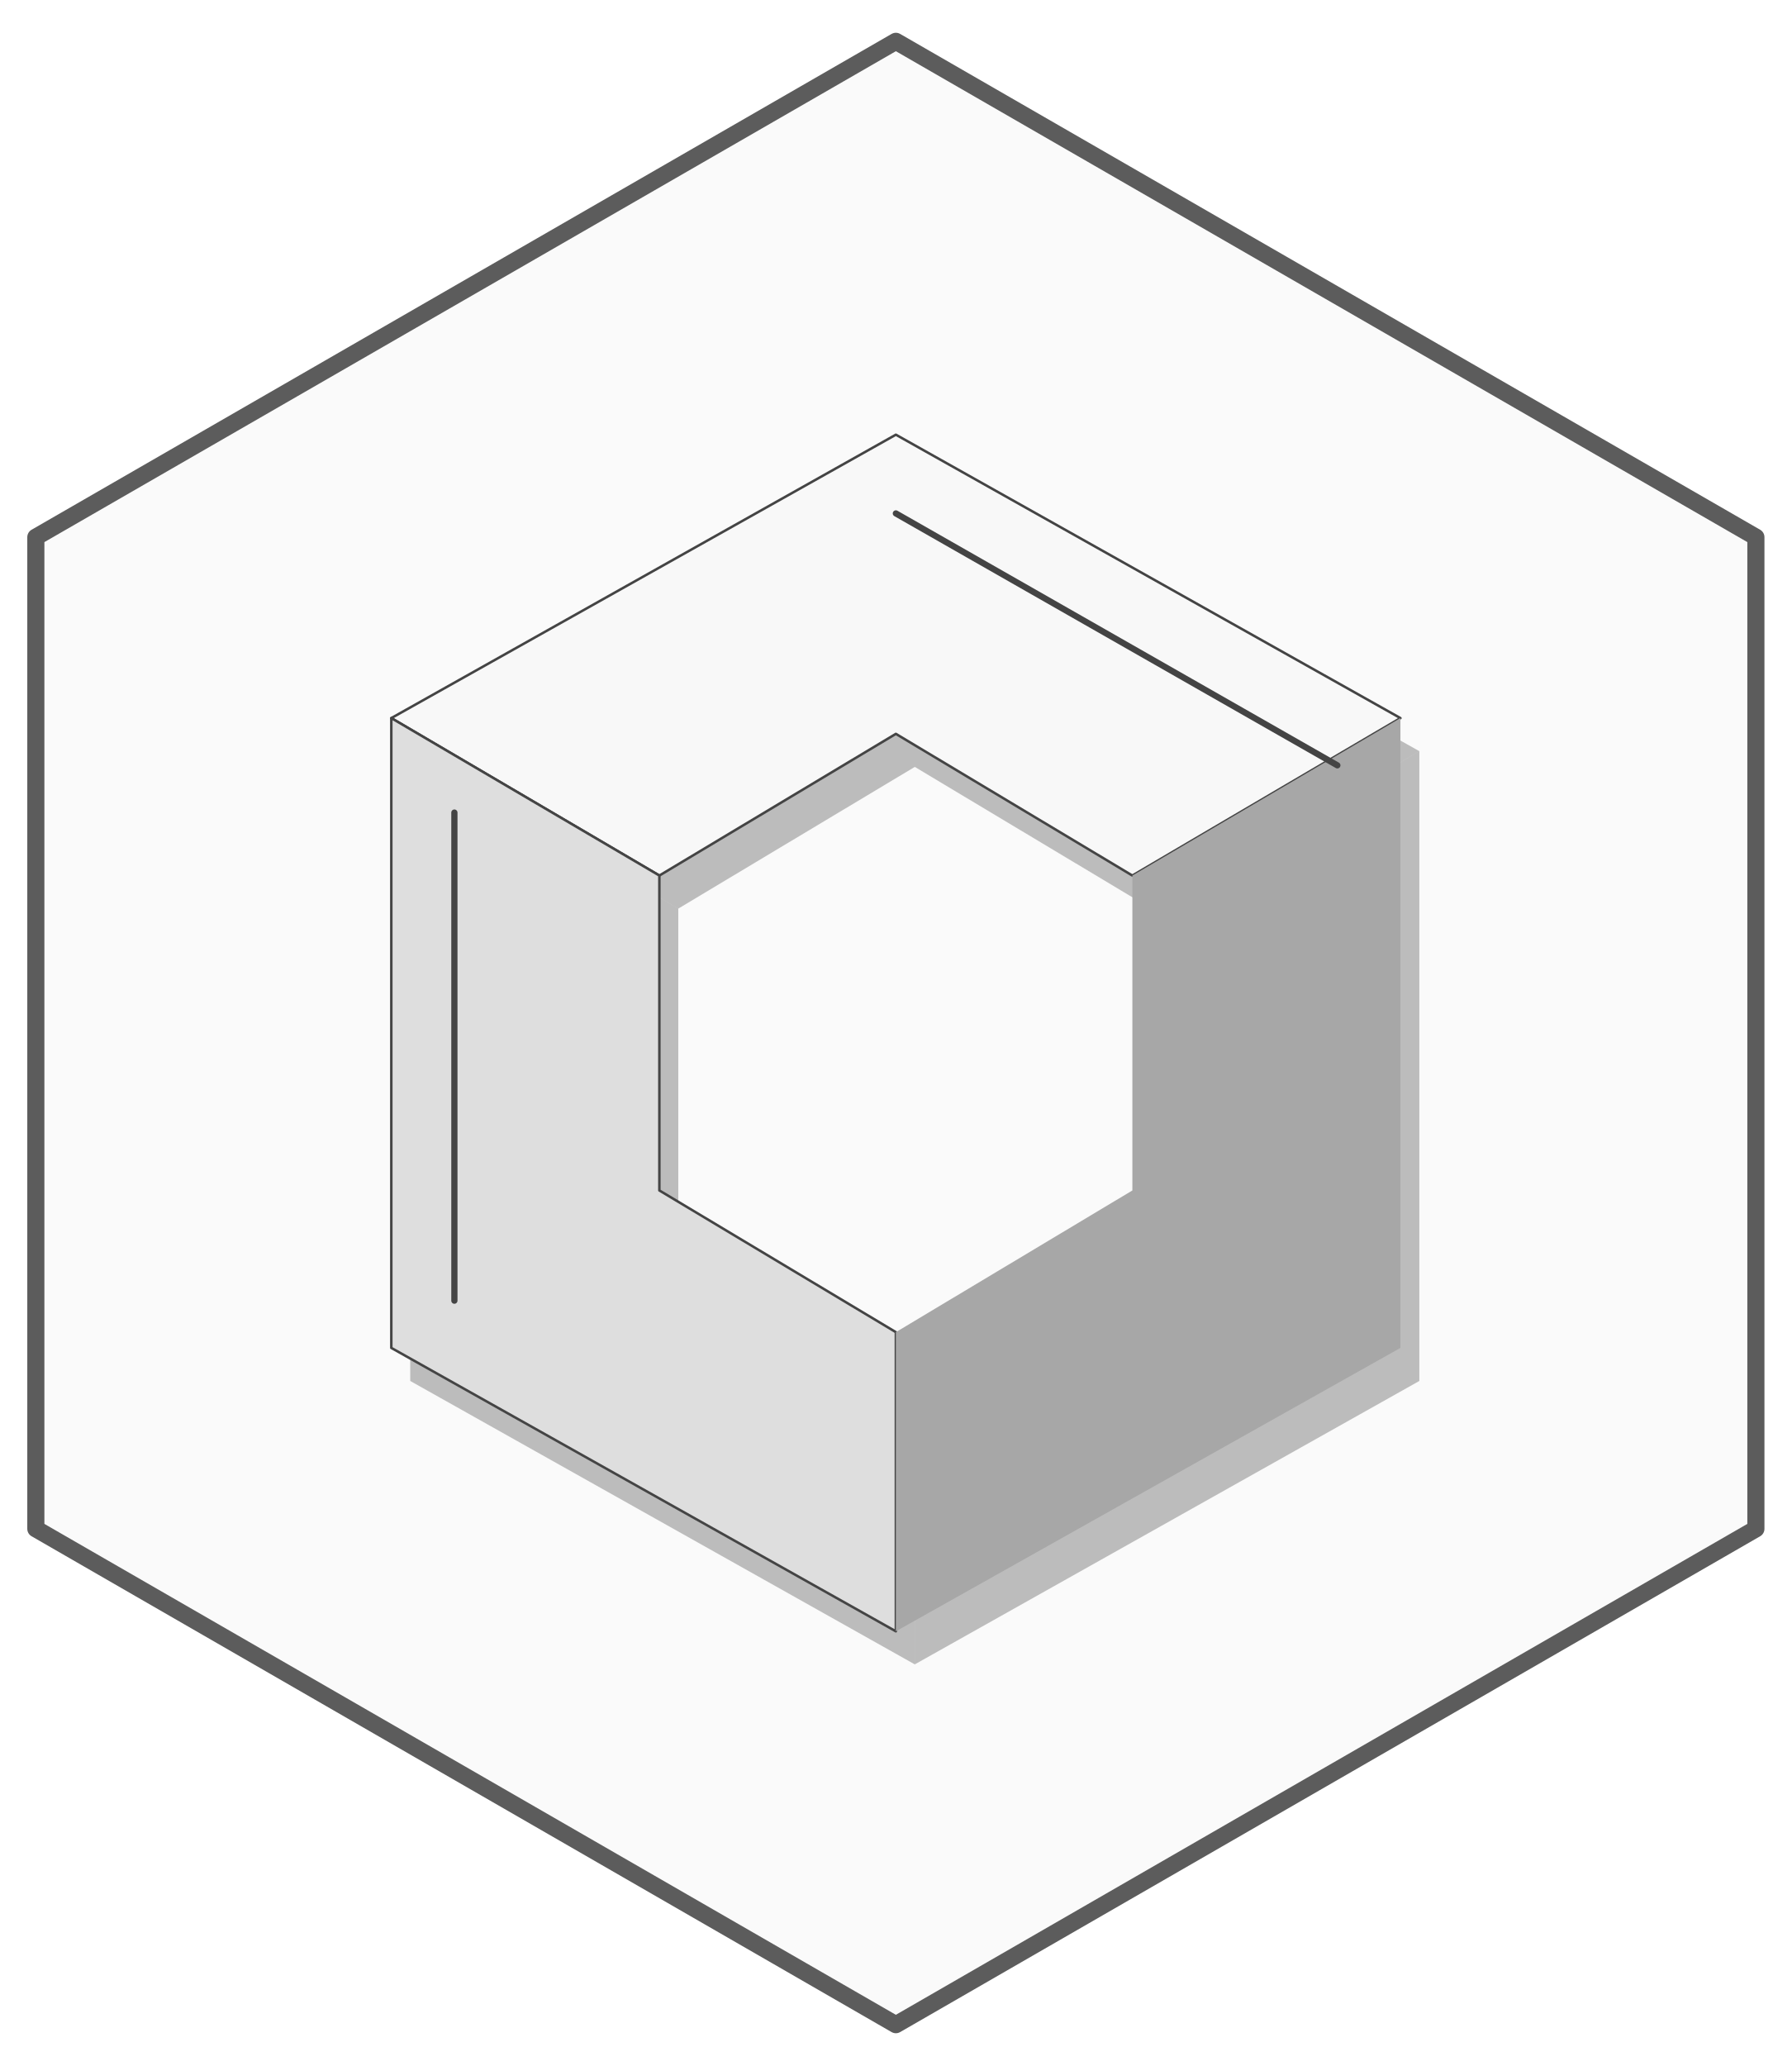
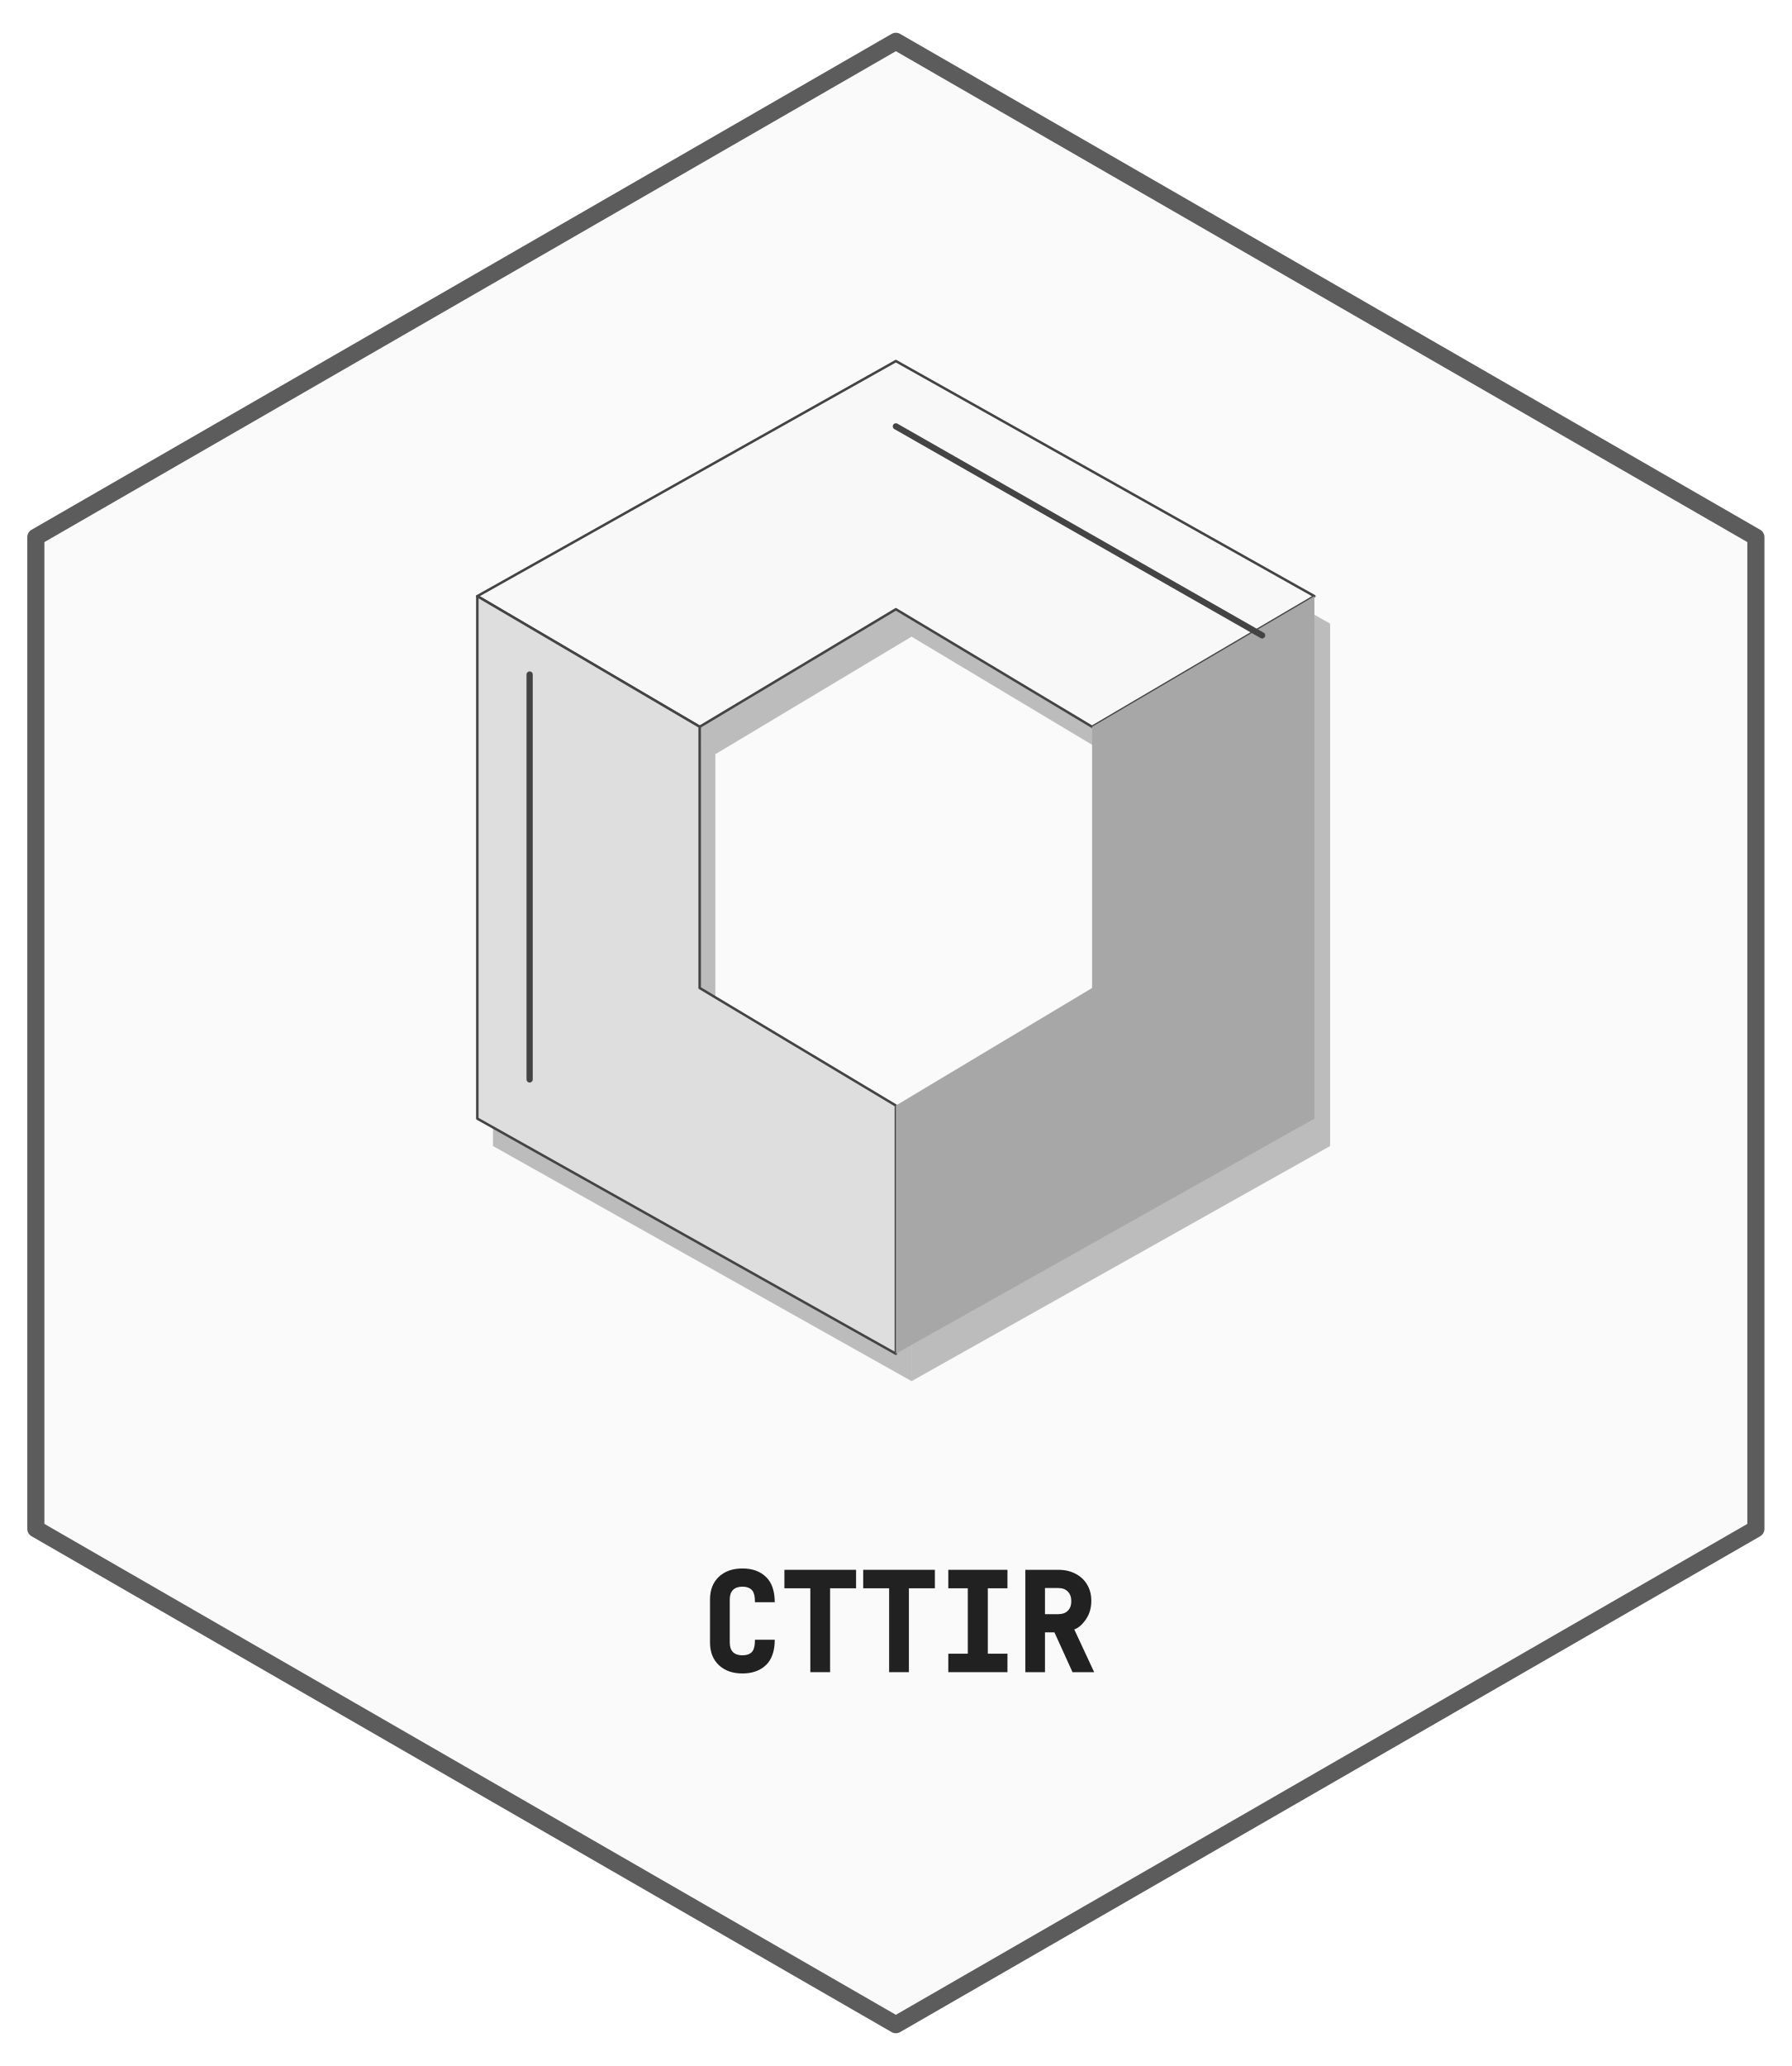
- <svg xmlns="http://www.w3.org/2000/svg" width="432pt" height="498pt" viewBox="0 0 432 498">
+ <svg xmlns="http://www.w3.org/2000/svg" xmlns:xlink="http://www.w3.org/1999/xlink" width="432" height="498" viewBox="0 0 432 498">
+   <defs>
+     <g>
+       <g id="glyph-0-0">
+         <path d="M 10.516 0.312 C 8.141 0.312 6.238 -0.359 4.812 -1.703 C 3.395 -3.055 2.688 -4.875 2.688 -7.156 L 2.688 -17.516 C 2.688 -19.816 3.395 -21.641 4.812 -22.984 C 6.238 -24.328 8.141 -25 10.516 -25 C 12.867 -25 14.754 -24.32 16.172 -22.969 C 17.586 -21.613 18.297 -19.578 18.297 -16.859 L 13.531 -16.859 C 13.531 -18.328 13.27 -19.316 12.75 -19.828 C 12.227 -20.348 11.484 -20.609 10.516 -20.609 C 9.516 -20.609 8.754 -20.348 8.234 -19.828 C 7.711 -19.316 7.453 -18.547 7.453 -17.516 L 7.453 -7.156 C 7.453 -6.125 7.711 -5.348 8.234 -4.828 C 8.754 -4.316 9.516 -4.062 10.516 -4.062 C 11.484 -4.062 12.227 -4.316 12.75 -4.828 C 13.27 -5.348 13.531 -6.344 13.531 -7.812 L 18.297 -7.812 C 18.297 -5.094 17.586 -3.055 16.172 -1.703 C 14.754 -0.359 12.867 0.312 10.516 0.312 Z M 10.516 0.312 " />
+       </g>
+       <g id="glyph-0-1">
+         <path d="M 7.875 0 L 7.875 -20.219 L 1.625 -20.219 L 1.625 -24.672 L 18.906 -24.672 L 18.906 -20.219 L 12.641 -20.219 L 12.641 0 Z M 7.875 0 " />
+       </g>
+       <g id="glyph-0-2">
+         <path d="M 3.141 0 L 3.141 -4.453 L 7.844 -4.453 L 7.844 -20.219 L 3.141 -20.219 L 3.141 -24.672 L 17.406 -24.672 L 17.406 -20.219 L 12.672 -20.219 L 12.672 -4.453 L 17.406 -4.453 L 17.406 0 Z M 3.141 0 " />
+       </g>
+       <g id="glyph-0-3">
+         <path d="M 2.719 0 L 2.719 -24.672 L 10.672 -24.672 C 12.223 -24.672 13.598 -24.359 14.797 -23.734 C 16.004 -23.117 16.941 -22.25 17.609 -21.125 C 18.285 -20 18.625 -18.68 18.625 -17.172 C 18.625 -15.473 18.188 -13.988 17.312 -12.719 C 16.445 -11.457 15.516 -10.648 14.516 -10.297 L 19.312 0 L 14.094 0 L 9.734 -9.594 L 7.453 -9.594 L 7.453 0 Z M 7.453 -13.984 L 10.672 -13.984 C 11.648 -13.984 12.414 -14.258 12.969 -14.812 C 13.52 -15.363 13.797 -16.129 13.797 -17.109 C 13.797 -18.098 13.516 -18.875 12.953 -19.438 C 12.391 -20 11.629 -20.281 10.672 -20.281 L 7.453 -20.281 Z M 7.453 -13.984 " />
+       </g>
+     </g>
+   </defs>
  <path fill-rule="nonzero" fill="rgb(98.039%, 98.039%, 98.039%)" fill-opacity="1" stroke-width="4.125" stroke-linecap="round" stroke-linejoin="round" stroke="rgb(36.078%, 36.078%, 36.078%)" stroke-opacity="1" stroke-miterlimit="10" d="M 216 9.961 L 423.359 129.48 L 423.359 368.52 L 216 488.039 L 8.641 368.52 L 8.641 129.48 Z M 216 9.961 " />
-   <path fill-rule="nonzero" fill="rgb(1.961%, 1.961%, 1.961%)" fill-opacity="0.251" d="M 220.562 112.75 L 342.215 181.066 L 277.586 219.016 L 220.562 184.859 L 163.539 219.016 L 98.91 181.066 Z M 220.562 112.75 " />
-   <path fill-rule="nonzero" fill="rgb(97.255%, 97.255%, 97.255%)" fill-opacity="1" stroke-width="0.6" stroke-linecap="round" stroke-linejoin="round" stroke="rgb(26.667%, 26.667%, 26.667%)" stroke-opacity="1" stroke-miterlimit="10" d="M 216 104.781 L 337.652 173.094 L 273.023 211.047 L 216 176.891 L 158.977 211.047 L 94.348 173.094 Z M 216 104.781 " />
-   <path fill-rule="nonzero" fill="rgb(1.961%, 1.961%, 1.961%)" fill-opacity="0.251" d="M 98.91 181.066 L 163.539 219.016 L 163.539 294.922 L 220.562 329.082 L 220.562 401.191 L 98.91 332.875 Z M 98.91 181.066 " />
-   <path fill-rule="nonzero" fill="rgb(87.059%, 87.059%, 87.059%)" fill-opacity="1" stroke-width="0.6" stroke-linecap="round" stroke-linejoin="round" stroke="rgb(26.667%, 26.667%, 26.667%)" stroke-opacity="1" stroke-miterlimit="10" d="M 94.348 173.094 L 158.977 211.047 L 158.977 286.953 L 216 321.109 L 216 393.219 L 94.348 324.906 Z M 94.348 173.094 " />
-   <path fill-rule="nonzero" fill="rgb(1.961%, 1.961%, 1.961%)" fill-opacity="0.251" d="M 220.562 401.191 L 220.562 329.082 L 277.586 294.922 L 277.586 219.016 L 342.215 181.066 L 342.215 332.875 Z M 220.562 401.191 " />
-   <path fill-rule="nonzero" fill="rgb(65.49%, 65.49%, 65.49%)" fill-opacity="1" d="M 216 393.219 L 216 321.109 L 273.023 286.953 L 273.023 211.047 L 337.652 173.094 L 337.652 324.906 Z M 216 393.219 " />
-   <path fill-rule="nonzero" fill="rgb(98.039%, 98.039%, 98.039%)" fill-opacity="1" d="M 216 193.969 L 168.262 221.484 L 168.262 276.516 L 216 304.031 L 263.738 276.516 L 263.738 221.484 Z M 216 193.969 " />
-   <path fill="none" stroke-width="1.5" stroke-linecap="round" stroke-linejoin="round" stroke="rgb(26.667%, 26.667%, 26.667%)" stroke-opacity="1" stroke-miterlimit="10" d="M 216 123.758 L 322.445 184.48 " />
-   <path fill="none" stroke-width="1.5" stroke-linecap="round" stroke-linejoin="round" stroke="rgb(26.667%, 26.667%, 26.667%)" stroke-opacity="1" stroke-miterlimit="10" d="M 109.555 195.867 L 109.555 313.52 " />
+   <path fill-rule="nonzero" fill="rgb(1.961%, 1.961%, 1.961%)" fill-opacity="0.251" d="M 219.785 93.645 L 320.699 150.316 L 267.09 181.797 L 219.785 153.465 L 172.48 181.797 L 118.867 150.316 Z M 219.785 93.645 " />
+   <path fill-rule="nonzero" fill="rgb(97.255%, 97.255%, 97.255%)" fill-opacity="1" stroke-width="0.6" stroke-linecap="round" stroke-linejoin="round" stroke="rgb(26.667%, 26.667%, 26.667%)" stroke-opacity="1" stroke-miterlimit="10" d="M 216 87.031 L 316.914 143.703 L 263.305 175.188 L 216 146.852 L 168.695 175.188 L 115.086 143.703 Z M 216 87.031 " />
+   <path fill-rule="nonzero" fill="rgb(1.961%, 1.961%, 1.961%)" fill-opacity="0.251" d="M 118.867 150.316 L 172.48 181.797 L 172.48 244.766 L 219.785 273.102 L 219.785 332.918 L 118.867 276.25 Z M 118.867 150.316 " />
+   <path fill-rule="nonzero" fill="rgb(87.059%, 87.059%, 87.059%)" fill-opacity="1" stroke-width="0.6" stroke-linecap="round" stroke-linejoin="round" stroke="rgb(26.667%, 26.667%, 26.667%)" stroke-opacity="1" stroke-miterlimit="10" d="M 115.086 143.703 L 168.695 175.188 L 168.695 238.152 L 216 266.488 L 216 326.309 L 115.086 269.637 Z M 115.086 143.703 " />
+   <path fill-rule="nonzero" fill="rgb(1.961%, 1.961%, 1.961%)" fill-opacity="0.251" d="M 219.785 332.918 L 219.785 273.102 L 267.09 244.766 L 267.09 181.797 L 320.699 150.316 L 320.699 276.25 Z M 219.785 332.918 " />
+   <path fill-rule="nonzero" fill="rgb(65.49%, 65.49%, 65.49%)" fill-opacity="1" d="M 216 326.309 L 216 266.488 L 263.305 238.152 L 263.305 175.188 L 316.914 143.703 L 316.914 269.637 Z M 216 326.309 " />
+   <path fill-rule="nonzero" fill="rgb(98.039%, 98.039%, 98.039%)" fill-opacity="1" d="M 216 161.02 L 176.398 183.844 L 176.398 229.496 L 216 252.32 L 255.602 229.496 L 255.602 183.844 Z M 216 161.02 " />
+   <path fill="none" stroke-width="1.5" stroke-linecap="round" stroke-linejoin="round" stroke="rgb(26.667%, 26.667%, 26.667%)" stroke-opacity="1" stroke-miterlimit="10" d="M 216 102.773 L 304.301 153.148 " />
+   <path fill="none" stroke-width="1.5" stroke-linecap="round" stroke-linejoin="round" stroke="rgb(26.667%, 26.667%, 26.667%)" stroke-opacity="1" stroke-miterlimit="10" d="M 127.699 162.594 L 127.699 260.191 " />
+   <g fill="rgb(12.941%, 12.941%, 12.941%)" fill-opacity="1">
+     <use xlink:href="#glyph-0-0" x="168.5" y="403.069" />
+     <use xlink:href="#glyph-0-1" x="187.5" y="403.069" />
+     <use xlink:href="#glyph-0-1" x="206.5" y="403.069" />
+     <use xlink:href="#glyph-0-2" x="225.5" y="403.069" />
+     <use xlink:href="#glyph-0-3" x="244.5" y="403.069" />
+   </g>
</svg>
